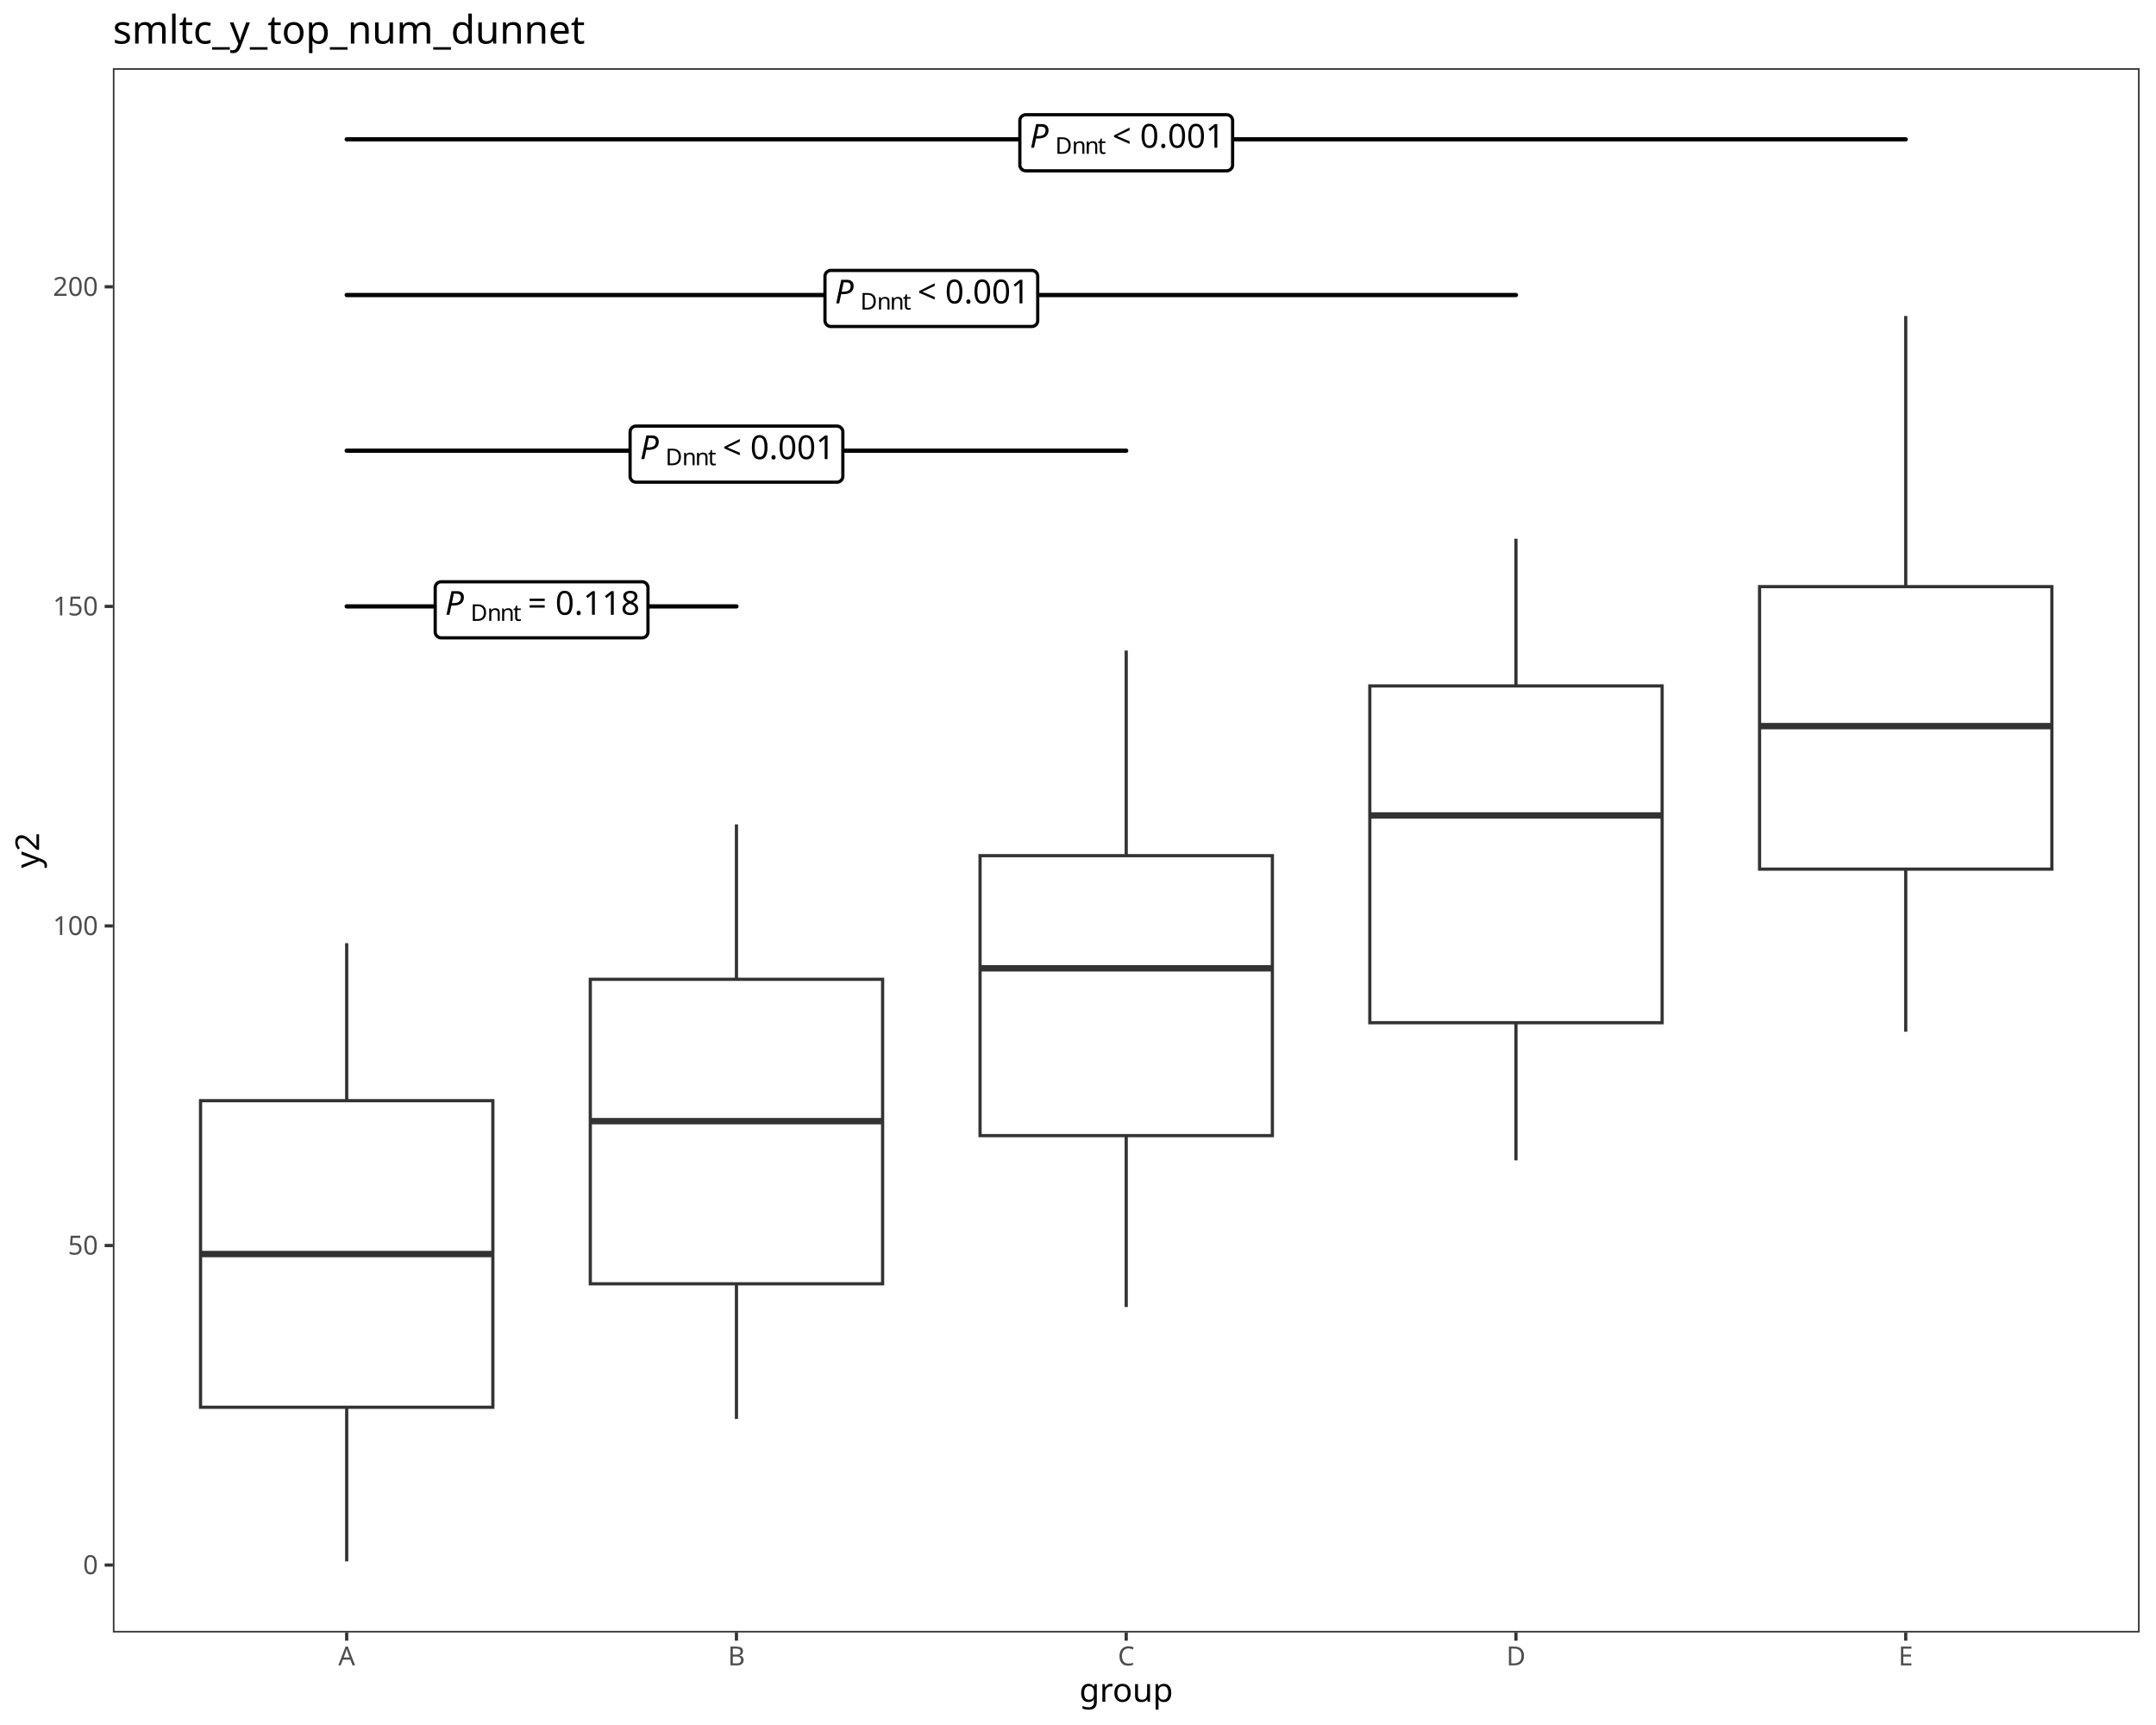
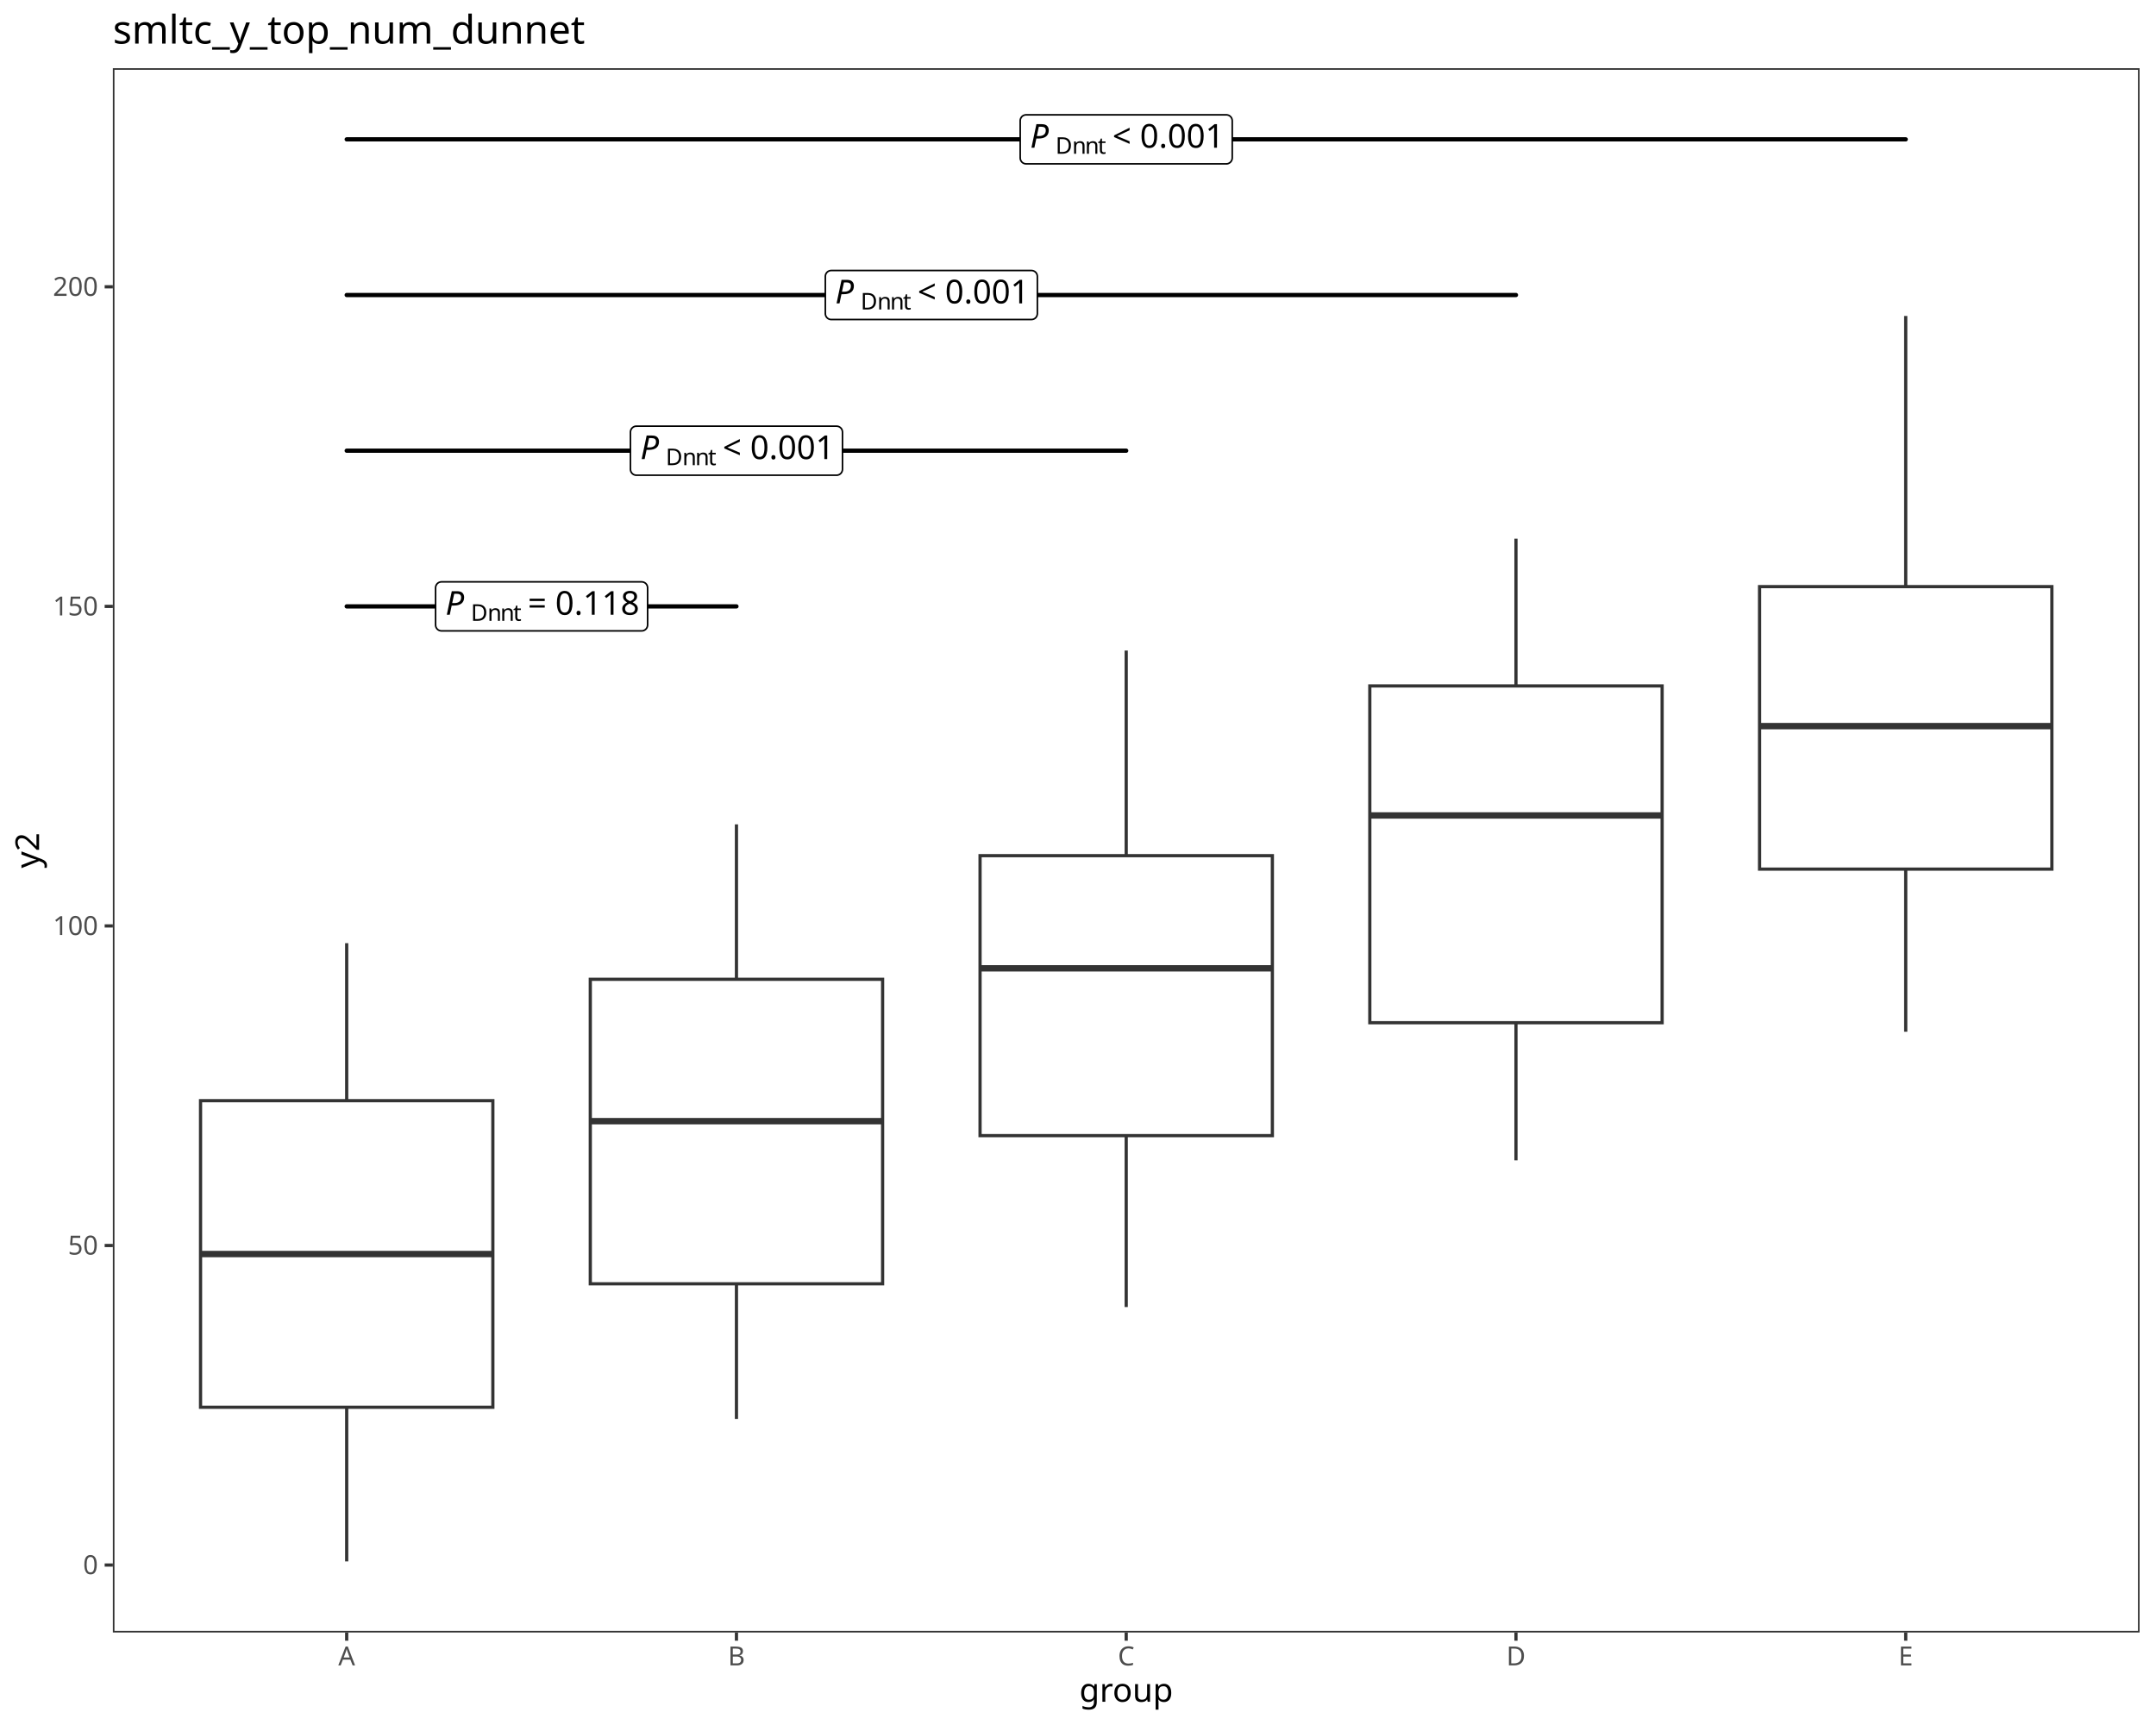
<svg xmlns="http://www.w3.org/2000/svg" class="svglite" data-engine-version="2.0" width="720.00pt" height="576.00pt" viewBox="0 0 720.00 576.00">
  <defs>
    <style type="text/css">
    .svglite line, .svglite polyline, .svglite polygon, .svglite path, .svglite rect, .svglite circle {
      fill: none;
      stroke: #000000;
      stroke-linecap: round;
      stroke-linejoin: round;
      stroke-miterlimit: 10.00;
    }
  </style>
  </defs>
  <rect width="100%" height="100%" style="stroke: none; fill: #FFFFFF;" />
  <defs>
    <clipPath id="cpMC4wMHw3MjAuMDB8MC4wMHw1NzYuMDA=">
      <rect x="0.00" y="0.00" width="720.00" height="576.00" />
    </clipPath>
  </defs>
  <g clip-path="url(#cpMC4wMHw3MjAuMDB8MC4wMHw1NzYuMDA=)">
    <rect x="0.00" y="0.00" width="720.00" height="576.00" style="stroke-width: 1.07; stroke: #FFFFFF; fill: #FFFFFF;" />
  </g>
  <defs>
    <clipPath id="cpMzcuNjl8NzE0LjUyfDIyLjc4fDU0NS4xMQ==">
      <rect x="37.69" y="22.78" width="676.83" height="522.33" />
    </clipPath>
  </defs>
  <g clip-path="url(#cpMzcuNjl8NzE0LjUyfDIyLjc4fDU0NS4xMQ==)">
    <rect x="37.69" y="22.78" width="676.83" height="522.33" style="stroke-width: 1.07; stroke: none; fill: #FFFFFF;" />
    <line x1="115.78" y1="367.53" x2="115.78" y2="314.93" style="stroke-width: 1.07; stroke: #333333; stroke-linecap: butt;" />
    <line x1="115.78" y1="469.90" x2="115.78" y2="521.37" style="stroke-width: 1.07; stroke: #333333; stroke-linecap: butt;" />
    <polygon points="66.97,367.53 66.97,469.90 164.59,469.90 164.59,367.53 66.97,367.53 " style="stroke-width: 1.07; stroke: #333333; stroke-linecap: butt; stroke-linejoin: miter; fill: #FFFFFF;" />
    <line x1="66.97" y1="418.74" x2="164.59" y2="418.74" style="stroke-width: 2.13; stroke: #333333; stroke-linecap: butt; stroke-linejoin: miter;" />
    <line x1="245.94" y1="327.00" x2="245.94" y2="275.28" style="stroke-width: 1.07; stroke: #333333; stroke-linecap: butt;" />
    <line x1="245.94" y1="428.68" x2="245.94" y2="473.80" style="stroke-width: 1.07; stroke: #333333; stroke-linecap: butt;" />
    <polygon points="197.13,327.00 197.13,428.68 294.75,428.68 294.75,327.00 197.13,327.00 " style="stroke-width: 1.07; stroke: #333333; stroke-linecap: butt; stroke-linejoin: miter; fill: #FFFFFF;" />
    <line x1="197.13" y1="374.37" x2="294.75" y2="374.37" style="stroke-width: 2.13; stroke: #333333; stroke-linecap: butt; stroke-linejoin: miter;" />
    <line x1="376.10" y1="285.72" x2="376.10" y2="217.22" style="stroke-width: 1.07; stroke: #333333; stroke-linecap: butt;" />
    <line x1="376.10" y1="379.20" x2="376.10" y2="436.43" style="stroke-width: 1.07; stroke: #333333; stroke-linecap: butt;" />
    <polygon points="327.29,285.72 327.29,379.20 424.91,379.20 424.91,285.72 327.29,285.72 " style="stroke-width: 1.07; stroke: #333333; stroke-linecap: butt; stroke-linejoin: miter; fill: #FFFFFF;" />
    <line x1="327.29" y1="323.34" x2="424.91" y2="323.34" style="stroke-width: 2.13; stroke: #333333; stroke-linecap: butt; stroke-linejoin: miter;" />
    <line x1="506.26" y1="229.04" x2="506.26" y2="179.88" style="stroke-width: 1.07; stroke: #333333; stroke-linecap: butt;" />
    <line x1="506.26" y1="341.50" x2="506.26" y2="387.45" style="stroke-width: 1.07; stroke: #333333; stroke-linecap: butt;" />
    <polygon points="457.45,229.04 457.45,341.50 555.07,341.50 555.07,229.04 457.45,229.04 " style="stroke-width: 1.07; stroke: #333333; stroke-linecap: butt; stroke-linejoin: miter; fill: #FFFFFF;" />
    <line x1="457.45" y1="272.29" x2="555.07" y2="272.29" style="stroke-width: 2.13; stroke: #333333; stroke-linecap: butt; stroke-linejoin: miter;" />
    <line x1="636.42" y1="195.88" x2="636.42" y2="105.50" style="stroke-width: 1.07; stroke: #333333; stroke-linecap: butt;" />
    <line x1="636.42" y1="290.21" x2="636.42" y2="344.50" style="stroke-width: 1.07; stroke: #333333; stroke-linecap: butt;" />
    <polygon points="587.61,195.88 587.61,290.21 685.23,290.21 685.23,195.88 587.61,195.88 " style="stroke-width: 1.07; stroke: #333333; stroke-linecap: butt; stroke-linejoin: miter; fill: #FFFFFF;" />
    <line x1="587.61" y1="242.46" x2="685.23" y2="242.46" style="stroke-width: 2.13; stroke: #333333; stroke-linecap: butt; stroke-linejoin: miter;" />
    <line x1="115.78" y1="202.48" x2="245.94" y2="202.48" style="stroke-width: 1.42;" />
-     <polygon points="147.32,212.99 214.41,212.99 214.33,212.98 214.65,212.97 214.96,212.91 215.26,212.79 215.54,212.63 215.78,212.43 215.99,212.19 216.17,211.92 216.29,211.63 216.37,211.32 216.39,211.00 216.39,211.00 216.39,196.24 216.39,196.24 216.37,195.93 216.29,195.62 216.17,195.32 215.99,195.05 215.78,194.81 215.54,194.61 215.26,194.45 214.96,194.34 214.65,194.27 214.41,194.26 147.32,194.26 147.56,194.27 147.24,194.26 146.92,194.30 146.62,194.39 146.33,194.52 146.07,194.71 145.83,194.93 145.64,195.18 145.49,195.47 145.39,195.77 145.34,196.08 145.34,196.24 145.34,211.00 145.34,210.84 145.34,211.16 145.39,211.47 145.49,211.78 145.64,212.06 145.83,212.32 146.07,212.54 146.33,212.72 146.62,212.86 146.92,212.95 147.24,212.98 " style="stroke-width: 1.07; fill: #FFFFFF;" />
-     <text x="148.65" y="205.28" style="font-size: 11.04px; font-style: italic; font-family: sans;" textLength="7.37px" lengthAdjust="spacingAndGlyphs">P</text>
-     <text x="157.15" y="207.32" style="font-size: 7.73px; font-family: sans;" textLength="5.58px" lengthAdjust="spacingAndGlyphs">D</text>
-     <text x="162.73" y="207.32" style="font-size: 7.73px; font-family: sans;" textLength="4.30px" lengthAdjust="spacingAndGlyphs">n</text>
-     <text x="167.03" y="207.32" style="font-size: 7.73px; font-family: sans;" textLength="4.30px" lengthAdjust="spacingAndGlyphs">n</text>
-     <text x="171.33" y="207.32" style="font-size: 7.73px; font-family: sans;" textLength="2.15px" lengthAdjust="spacingAndGlyphs">t</text>
-     <text x="173.48" y="205.28" style="font-size: 11.04px; font-family: sans;" textLength="2.76px" lengthAdjust="spacingAndGlyphs"> </text>
-     <text x="176.24" y="205.28" style="font-size: 11.04px; font-family: sans;" textLength="6.45px" lengthAdjust="spacingAndGlyphs">=</text>
-     <text x="182.69" y="205.28" style="font-size: 11.04px; font-family: sans;" textLength="2.76px" lengthAdjust="spacingAndGlyphs"> </text>
-     <text x="185.45" y="205.28" style="font-size: 11.04px; font-family: sans;" textLength="27.63px" lengthAdjust="spacingAndGlyphs">0.118</text>
+     <polygon points="147.44,210.66 214.29,210.66 214.21,210.66 214.52,210.65 214.84,210.59 215.13,210.47 215.41,210.31 215.66,210.11 215.87,209.87 216.04,209.60 216.16,209.31 216.24,209.00 216.27,208.68 216.27,208.68 216.27,196.27 216.27,196.27 216.24,195.95 216.16,195.64 216.04,195.35 215.87,195.08 215.66,194.84 215.41,194.64 215.13,194.48 214.84,194.37 214.52,194.30 214.29,194.29 147.44,194.29 147.68,194.30 147.36,194.29 147.05,194.33 146.74,194.42 146.45,194.55 146.19,194.73 145.96,194.95 145.77,195.21 145.62,195.49 145.52,195.79 145.47,196.11 145.46,196.27 145.46,208.68 145.47,208.53 145.47,208.84 145.52,209.16 145.62,209.46 145.77,209.74 145.96,210.00 146.19,210.22 146.45,210.40 146.74,210.54 147.05,210.62 147.36,210.66 " style="stroke-width: 0.53; fill: #FFFFFF;" />
+     <text x="148.76" y="205.27" style="font-size: 11.00px; font-style: italic; font-family: sans;" textLength="7.34px" lengthAdjust="spacingAndGlyphs">P</text>
+     <text x="157.24" y="207.30" style="font-size: 7.70px; font-family: sans;" textLength="5.56px" lengthAdjust="spacingAndGlyphs">D</text>
+     <text x="162.80" y="207.30" style="font-size: 7.70px; font-family: sans;" textLength="4.28px" lengthAdjust="spacingAndGlyphs">n</text>
+     <text x="167.08" y="207.30" style="font-size: 7.70px; font-family: sans;" textLength="4.28px" lengthAdjust="spacingAndGlyphs">n</text>
+     <text x="171.37" y="207.30" style="font-size: 7.70px; font-family: sans;" textLength="2.14px" lengthAdjust="spacingAndGlyphs">t</text>
+     <text x="173.50" y="205.27" style="font-size: 11.00px; font-family: sans;" textLength="2.75px" lengthAdjust="spacingAndGlyphs"> </text>
+     <text x="176.26" y="205.27" style="font-size: 11.00px; font-family: sans;" textLength="6.43px" lengthAdjust="spacingAndGlyphs">=</text>
+     <text x="182.69" y="205.27" style="font-size: 11.00px; font-family: sans;" textLength="2.75px" lengthAdjust="spacingAndGlyphs"> </text>
+     <text x="185.44" y="205.27" style="font-size: 11.00px; font-family: sans;" textLength="27.53px" lengthAdjust="spacingAndGlyphs">0.118</text>
    <line x1="115.78" y1="150.49" x2="376.10" y2="150.49" style="stroke-width: 1.42;" />
-     <polygon points="212.40,161.00 279.49,161.00 279.41,161.00 279.73,160.99 280.04,160.92 280.34,160.81 280.62,160.65 280.86,160.45 281.07,160.21 281.25,159.94 281.37,159.64 281.45,159.33 281.47,159.02 281.47,159.02 281.47,144.26 281.47,144.26 281.45,143.94 281.37,143.63 281.25,143.34 281.07,143.07 280.86,142.83 280.62,142.63 280.34,142.47 280.04,142.35 279.73,142.29 279.49,142.27 212.40,142.27 212.64,142.29 212.32,142.28 212.00,142.31 211.70,142.40 211.41,142.54 211.15,142.72 210.91,142.94 210.72,143.20 210.57,143.48 210.47,143.79 210.42,144.10 210.42,144.26 210.42,159.02 210.42,158.86 210.42,159.18 210.47,159.49 210.57,159.79 210.72,160.08 210.91,160.33 211.15,160.55 211.41,160.74 211.70,160.87 212.00,160.96 212.32,161.00 " style="stroke-width: 1.07; fill: #FFFFFF;" />
-     <text x="213.73" y="153.30" style="font-size: 11.04px; font-style: italic; font-family: sans;" textLength="7.37px" lengthAdjust="spacingAndGlyphs">P</text>
-     <text x="222.23" y="155.34" style="font-size: 7.73px; font-family: sans;" textLength="5.58px" lengthAdjust="spacingAndGlyphs">D</text>
-     <text x="227.81" y="155.34" style="font-size: 7.73px; font-family: sans;" textLength="4.30px" lengthAdjust="spacingAndGlyphs">n</text>
-     <text x="232.11" y="155.34" style="font-size: 7.73px; font-family: sans;" textLength="4.30px" lengthAdjust="spacingAndGlyphs">n</text>
-     <text x="236.41" y="155.34" style="font-size: 7.73px; font-family: sans;" textLength="2.15px" lengthAdjust="spacingAndGlyphs">t</text>
-     <text x="238.56" y="153.30" style="font-size: 11.04px; font-family: sans;" textLength="2.76px" lengthAdjust="spacingAndGlyphs"> </text>
-     <text x="241.32" y="153.30" style="font-size: 11.04px; font-family: sans;" textLength="6.45px" lengthAdjust="spacingAndGlyphs">&lt;</text>
-     <text x="247.77" y="153.30" style="font-size: 11.04px; font-family: sans;" textLength="2.76px" lengthAdjust="spacingAndGlyphs"> </text>
-     <text x="250.53" y="153.30" style="font-size: 11.04px; font-family: sans;" textLength="27.63px" lengthAdjust="spacingAndGlyphs">0.001</text>
+     <polygon points="212.52,158.68 279.37,158.68 279.29,158.68 279.60,158.67 279.92,158.60 280.21,158.49 280.49,158.33 280.74,158.13 280.95,157.89 281.12,157.62 281.24,157.33 281.32,157.02 281.35,156.70 281.35,156.70 281.35,144.28 281.35,144.28 281.32,143.97 281.24,143.66 281.12,143.36 280.95,143.09 280.74,142.86 280.49,142.65 280.21,142.49 279.92,142.38 279.60,142.32 279.37,142.30 212.52,142.30 212.76,142.32 212.44,142.31 212.13,142.34 211.82,142.43 211.53,142.57 211.27,142.75 211.04,142.97 210.85,143.23 210.70,143.51 210.60,143.81 210.55,144.12 210.54,144.28 210.54,156.70 210.55,156.54 210.55,156.86 210.60,157.18 210.70,157.48 210.85,157.76 211.04,158.01 211.27,158.23 211.53,158.42 211.82,158.55 212.13,158.64 212.44,158.68 " style="stroke-width: 0.53; fill: #FFFFFF;" />
+     <text x="213.84" y="153.29" style="font-size: 11.00px; font-style: italic; font-family: sans;" textLength="7.34px" lengthAdjust="spacingAndGlyphs">P</text>
+     <text x="222.32" y="155.32" style="font-size: 7.70px; font-family: sans;" textLength="5.56px" lengthAdjust="spacingAndGlyphs">D</text>
+     <text x="227.88" y="155.32" style="font-size: 7.70px; font-family: sans;" textLength="4.28px" lengthAdjust="spacingAndGlyphs">n</text>
+     <text x="232.16" y="155.32" style="font-size: 7.70px; font-family: sans;" textLength="4.28px" lengthAdjust="spacingAndGlyphs">n</text>
+     <text x="236.45" y="155.32" style="font-size: 7.70px; font-family: sans;" textLength="2.14px" lengthAdjust="spacingAndGlyphs">t</text>
+     <text x="238.58" y="153.29" style="font-size: 11.00px; font-family: sans;" textLength="2.75px" lengthAdjust="spacingAndGlyphs"> </text>
+     <text x="241.34" y="153.29" style="font-size: 11.00px; font-family: sans;" textLength="6.43px" lengthAdjust="spacingAndGlyphs">&lt;</text>
+     <text x="247.77" y="153.29" style="font-size: 11.00px; font-family: sans;" textLength="2.75px" lengthAdjust="spacingAndGlyphs"> </text>
+     <text x="250.52" y="153.29" style="font-size: 11.00px; font-family: sans;" textLength="27.53px" lengthAdjust="spacingAndGlyphs">0.001</text>
    <line x1="115.78" y1="98.51" x2="506.26" y2="98.51" style="stroke-width: 1.42;" />
-     <polygon points="277.48,109.02 344.57,109.02 344.49,109.02 344.81,109.00 345.12,108.94 345.42,108.83 345.70,108.67 345.94,108.47 346.16,108.23 346.33,107.96 346.45,107.66 346.53,107.35 346.55,107.03 346.55,107.03 346.55,92.28 346.55,92.28 346.53,91.96 346.45,91.65 346.33,91.35 346.16,91.08 345.94,90.84 345.70,90.64 345.42,90.48 345.12,90.37 344.81,90.31 344.57,90.29 277.48,90.29 277.72,90.31 277.40,90.29 277.08,90.33 276.78,90.42 276.49,90.56 276.23,90.74 275.99,90.96 275.80,91.22 275.65,91.50 275.55,91.80 275.50,92.12 275.50,92.28 275.50,107.03 275.50,106.87 275.50,107.19 275.55,107.51 275.65,107.81 275.80,108.09 275.99,108.35 276.23,108.57 276.49,108.75 276.78,108.89 277.08,108.98 277.40,109.02 " style="stroke-width: 1.07; fill: #FFFFFF;" />
-     <text x="278.81" y="101.31" style="font-size: 11.04px; font-style: italic; font-family: sans;" textLength="7.37px" lengthAdjust="spacingAndGlyphs">P</text>
-     <text x="287.31" y="103.36" style="font-size: 7.73px; font-family: sans;" textLength="5.58px" lengthAdjust="spacingAndGlyphs">D</text>
-     <text x="292.89" y="103.36" style="font-size: 7.73px; font-family: sans;" textLength="4.30px" lengthAdjust="spacingAndGlyphs">n</text>
-     <text x="297.19" y="103.36" style="font-size: 7.73px; font-family: sans;" textLength="4.30px" lengthAdjust="spacingAndGlyphs">n</text>
-     <text x="301.49" y="103.36" style="font-size: 7.73px; font-family: sans;" textLength="2.15px" lengthAdjust="spacingAndGlyphs">t</text>
-     <text x="303.64" y="101.31" style="font-size: 11.04px; font-family: sans;" textLength="2.76px" lengthAdjust="spacingAndGlyphs"> </text>
-     <text x="306.40" y="101.31" style="font-size: 11.04px; font-family: sans;" textLength="6.45px" lengthAdjust="spacingAndGlyphs">&lt;</text>
-     <text x="312.85" y="101.31" style="font-size: 11.04px; font-family: sans;" textLength="2.76px" lengthAdjust="spacingAndGlyphs"> </text>
-     <text x="315.61" y="101.31" style="font-size: 11.04px; font-family: sans;" textLength="27.63px" lengthAdjust="spacingAndGlyphs">0.001</text>
+     <polygon points="277.60,106.70 344.45,106.70 344.37,106.70 344.68,106.68 345.00,106.62 345.29,106.51 345.57,106.35 345.82,106.15 346.03,105.91 346.20,105.64 346.32,105.34 346.40,105.04 346.43,104.72 346.43,104.72 346.43,92.30 346.43,92.30 346.40,91.98 346.32,91.67 346.20,91.38 346.03,91.11 345.82,90.87 345.57,90.67 345.29,90.51 345.00,90.40 344.68,90.33 344.45,90.32 277.60,90.32 277.84,90.33 277.52,90.32 277.21,90.36 276.90,90.45 276.61,90.59 276.35,90.77 276.12,90.99 275.93,91.24 275.78,91.52 275.68,91.83 275.63,92.14 275.62,92.30 275.62,104.72 275.63,104.56 275.63,104.88 275.68,105.19 275.78,105.49 275.93,105.78 276.12,106.03 276.35,106.25 276.61,106.43 276.90,106.57 277.21,106.66 277.52,106.70 " style="stroke-width: 0.53; fill: #FFFFFF;" />
+     <text x="278.92" y="101.30" style="font-size: 11.00px; font-style: italic; font-family: sans;" textLength="7.34px" lengthAdjust="spacingAndGlyphs">P</text>
+     <text x="287.40" y="103.34" style="font-size: 7.70px; font-family: sans;" textLength="5.56px" lengthAdjust="spacingAndGlyphs">D</text>
+     <text x="292.96" y="103.34" style="font-size: 7.70px; font-family: sans;" textLength="4.28px" lengthAdjust="spacingAndGlyphs">n</text>
+     <text x="297.24" y="103.34" style="font-size: 7.70px; font-family: sans;" textLength="4.28px" lengthAdjust="spacingAndGlyphs">n</text>
+     <text x="301.53" y="103.34" style="font-size: 7.70px; font-family: sans;" textLength="2.14px" lengthAdjust="spacingAndGlyphs">t</text>
+     <text x="303.66" y="101.30" style="font-size: 11.00px; font-family: sans;" textLength="2.75px" lengthAdjust="spacingAndGlyphs"> </text>
+     <text x="306.42" y="101.30" style="font-size: 11.00px; font-family: sans;" textLength="6.43px" lengthAdjust="spacingAndGlyphs">&lt;</text>
+     <text x="312.85" y="101.30" style="font-size: 11.00px; font-family: sans;" textLength="2.75px" lengthAdjust="spacingAndGlyphs"> </text>
+     <text x="315.60" y="101.30" style="font-size: 11.00px; font-family: sans;" textLength="27.53px" lengthAdjust="spacingAndGlyphs">0.001</text>
    <line x1="115.78" y1="46.53" x2="636.42" y2="46.53" style="stroke-width: 1.42;" />
-     <polygon points="342.56,57.04 409.65,57.04 409.57,57.03 409.89,57.02 410.20,56.96 410.50,56.84 410.78,56.68 411.02,56.48 411.24,56.24 411.41,55.97 411.53,55.68 411.61,55.37 411.63,55.05 411.63,55.05 411.63,40.29 411.63,40.29 411.61,39.98 411.53,39.67 411.41,39.37 411.24,39.10 411.02,38.86 410.78,38.66 410.50,38.50 410.20,38.39 409.89,38.32 409.65,38.31 342.56,38.31 342.80,38.32 342.48,38.31 342.16,38.35 341.86,38.44 341.57,38.57 341.31,38.76 341.07,38.98 340.88,39.23 340.73,39.52 340.63,39.82 340.58,40.13 340.58,40.29 340.58,55.05 340.58,54.89 340.58,55.21 340.63,55.52 340.73,55.83 340.88,56.11 341.07,56.37 341.31,56.59 341.57,56.77 341.86,56.91 342.16,57.00 342.48,57.03 " style="stroke-width: 1.07; fill: #FFFFFF;" />
-     <text x="343.89" y="49.33" style="font-size: 11.04px; font-style: italic; font-family: sans;" textLength="7.37px" lengthAdjust="spacingAndGlyphs">P</text>
-     <text x="352.39" y="51.37" style="font-size: 7.73px; font-family: sans;" textLength="5.58px" lengthAdjust="spacingAndGlyphs">D</text>
-     <text x="357.97" y="51.37" style="font-size: 7.73px; font-family: sans;" textLength="4.30px" lengthAdjust="spacingAndGlyphs">n</text>
-     <text x="362.27" y="51.37" style="font-size: 7.73px; font-family: sans;" textLength="4.30px" lengthAdjust="spacingAndGlyphs">n</text>
-     <text x="366.57" y="51.37" style="font-size: 7.73px; font-family: sans;" textLength="2.15px" lengthAdjust="spacingAndGlyphs">t</text>
-     <text x="368.72" y="49.33" style="font-size: 11.04px; font-family: sans;" textLength="2.76px" lengthAdjust="spacingAndGlyphs"> </text>
-     <text x="371.48" y="49.33" style="font-size: 11.04px; font-family: sans;" textLength="6.45px" lengthAdjust="spacingAndGlyphs">&lt;</text>
-     <text x="377.93" y="49.33" style="font-size: 11.04px; font-family: sans;" textLength="2.76px" lengthAdjust="spacingAndGlyphs"> </text>
-     <text x="380.69" y="49.33" style="font-size: 11.04px; font-family: sans;" textLength="27.63px" lengthAdjust="spacingAndGlyphs">0.001</text>
+     <polygon points="342.68,54.71 409.53,54.71 409.45,54.71 409.76,54.70 410.08,54.64 410.37,54.52 410.65,54.36 410.90,54.16 411.11,53.92 411.28,53.65 411.40,53.36 411.48,53.05 411.51,52.73 411.51,52.73 411.51,40.32 411.51,40.32 411.48,40.00 411.40,39.69 411.28,39.40 411.11,39.13 410.90,38.89 410.65,38.69 410.37,38.53 410.08,38.42 409.76,38.35 409.53,38.34 342.68,38.34 342.92,38.35 342.60,38.34 342.29,38.38 341.98,38.47 341.69,38.60 341.43,38.78 341.20,39.00 341.01,39.26 340.86,39.54 340.76,39.84 340.71,40.16 340.70,40.32 340.70,52.73 340.71,52.58 340.71,52.89 340.76,53.21 340.86,53.51 341.01,53.79 341.20,54.05 341.43,54.27 341.69,54.45 341.98,54.59 342.29,54.67 342.60,54.71 " style="stroke-width: 0.53; fill: #FFFFFF;" />
+     <text x="344.00" y="49.32" style="font-size: 11.00px; font-style: italic; font-family: sans;" textLength="7.34px" lengthAdjust="spacingAndGlyphs">P</text>
+     <text x="352.48" y="51.35" style="font-size: 7.70px; font-family: sans;" textLength="5.56px" lengthAdjust="spacingAndGlyphs">D</text>
+     <text x="358.04" y="51.35" style="font-size: 7.70px; font-family: sans;" textLength="4.28px" lengthAdjust="spacingAndGlyphs">n</text>
+     <text x="362.32" y="51.35" style="font-size: 7.70px; font-family: sans;" textLength="4.28px" lengthAdjust="spacingAndGlyphs">n</text>
+     <text x="366.61" y="51.35" style="font-size: 7.70px; font-family: sans;" textLength="2.14px" lengthAdjust="spacingAndGlyphs">t</text>
+     <text x="368.74" y="49.32" style="font-size: 11.00px; font-family: sans;" textLength="2.75px" lengthAdjust="spacingAndGlyphs"> </text>
+     <text x="371.50" y="49.32" style="font-size: 11.00px; font-family: sans;" textLength="6.43px" lengthAdjust="spacingAndGlyphs">&lt;</text>
+     <text x="377.93" y="49.32" style="font-size: 11.00px; font-family: sans;" textLength="2.75px" lengthAdjust="spacingAndGlyphs"> </text>
+     <text x="380.68" y="49.32" style="font-size: 11.00px; font-family: sans;" textLength="27.53px" lengthAdjust="spacingAndGlyphs">0.001</text>
    <rect x="37.69" y="22.78" width="676.83" height="522.33" style="stroke-width: 1.07; stroke: #333333;" />
  </g>
  <g clip-path="url(#cpMC4wMHw3MjAuMDB8MC4wMHw1NzYuMDA=)">
    <text x="32.76" y="525.62" text-anchor="end" style="font-size: 8.80px; fill: #4D4D4D; font-family: sans;" textLength="4.89px" lengthAdjust="spacingAndGlyphs">0</text>
    <text x="32.76" y="418.92" text-anchor="end" style="font-size: 8.80px; fill: #4D4D4D; font-family: sans;" textLength="9.79px" lengthAdjust="spacingAndGlyphs">50</text>
    <text x="32.76" y="312.21" text-anchor="end" style="font-size: 8.80px; fill: #4D4D4D; font-family: sans;" textLength="14.68px" lengthAdjust="spacingAndGlyphs">100</text>
    <text x="32.76" y="205.50" text-anchor="end" style="font-size: 8.80px; fill: #4D4D4D; font-family: sans;" textLength="14.68px" lengthAdjust="spacingAndGlyphs">150</text>
    <text x="32.76" y="98.80" text-anchor="end" style="font-size: 8.80px; fill: #4D4D4D; font-family: sans;" textLength="14.68px" lengthAdjust="spacingAndGlyphs">200</text>
    <polyline points="34.95,522.59 37.69,522.59 " style="stroke-width: 1.07; stroke: #333333; stroke-linecap: butt;" />
    <polyline points="34.95,415.89 37.69,415.89 " style="stroke-width: 1.07; stroke: #333333; stroke-linecap: butt;" />
    <polyline points="34.95,309.18 37.69,309.18 " style="stroke-width: 1.07; stroke: #333333; stroke-linecap: butt;" />
    <polyline points="34.95,202.48 37.69,202.48 " style="stroke-width: 1.07; stroke: #333333; stroke-linecap: butt;" />
    <polyline points="34.95,95.77 37.69,95.77 " style="stroke-width: 1.07; stroke: #333333; stroke-linecap: butt;" />
    <polyline points="115.78,547.85 115.78,545.11 " style="stroke-width: 1.07; stroke: #333333; stroke-linecap: butt;" />
    <polyline points="245.94,547.85 245.94,545.11 " style="stroke-width: 1.07; stroke: #333333; stroke-linecap: butt;" />
    <polyline points="376.10,547.85 376.10,545.11 " style="stroke-width: 1.07; stroke: #333333; stroke-linecap: butt;" />
    <polyline points="506.26,547.85 506.26,545.11 " style="stroke-width: 1.07; stroke: #333333; stroke-linecap: butt;" />
    <polyline points="636.42,547.85 636.42,545.11 " style="stroke-width: 1.07; stroke: #333333; stroke-linecap: butt;" />
    <text x="115.78" y="556.10" text-anchor="middle" style="font-size: 8.80px; fill: #4D4D4D; font-family: sans;" textLength="5.87px" lengthAdjust="spacingAndGlyphs">A</text>
    <text x="245.94" y="556.10" text-anchor="middle" style="font-size: 8.80px; fill: #4D4D4D; font-family: sans;" textLength="5.87px" lengthAdjust="spacingAndGlyphs">B</text>
    <text x="376.10" y="556.10" text-anchor="middle" style="font-size: 8.80px; fill: #4D4D4D; font-family: sans;" textLength="6.36px" lengthAdjust="spacingAndGlyphs">C</text>
    <text x="506.26" y="556.10" text-anchor="middle" style="font-size: 8.80px; fill: #4D4D4D; font-family: sans;" textLength="6.36px" lengthAdjust="spacingAndGlyphs">D</text>
    <text x="636.42" y="556.10" text-anchor="middle" style="font-size: 8.80px; fill: #4D4D4D; font-family: sans;" textLength="5.87px" lengthAdjust="spacingAndGlyphs">E</text>
    <text x="376.10" y="568.24" text-anchor="middle" style="font-size: 11.00px; font-family: sans;" textLength="28.14px" lengthAdjust="spacingAndGlyphs">group</text>
    <text transform="translate(13.05,283.95) rotate(-90)" text-anchor="middle" style="font-size: 11.00px; font-family: sans;" textLength="11.62px" lengthAdjust="spacingAndGlyphs">y2</text>
    <text x="37.69" y="14.56" style="font-size: 13.20px; font-family: sans;" textLength="151.19px" lengthAdjust="spacingAndGlyphs">smltc_y_top_num_dunnet</text>
  </g>
</svg>
